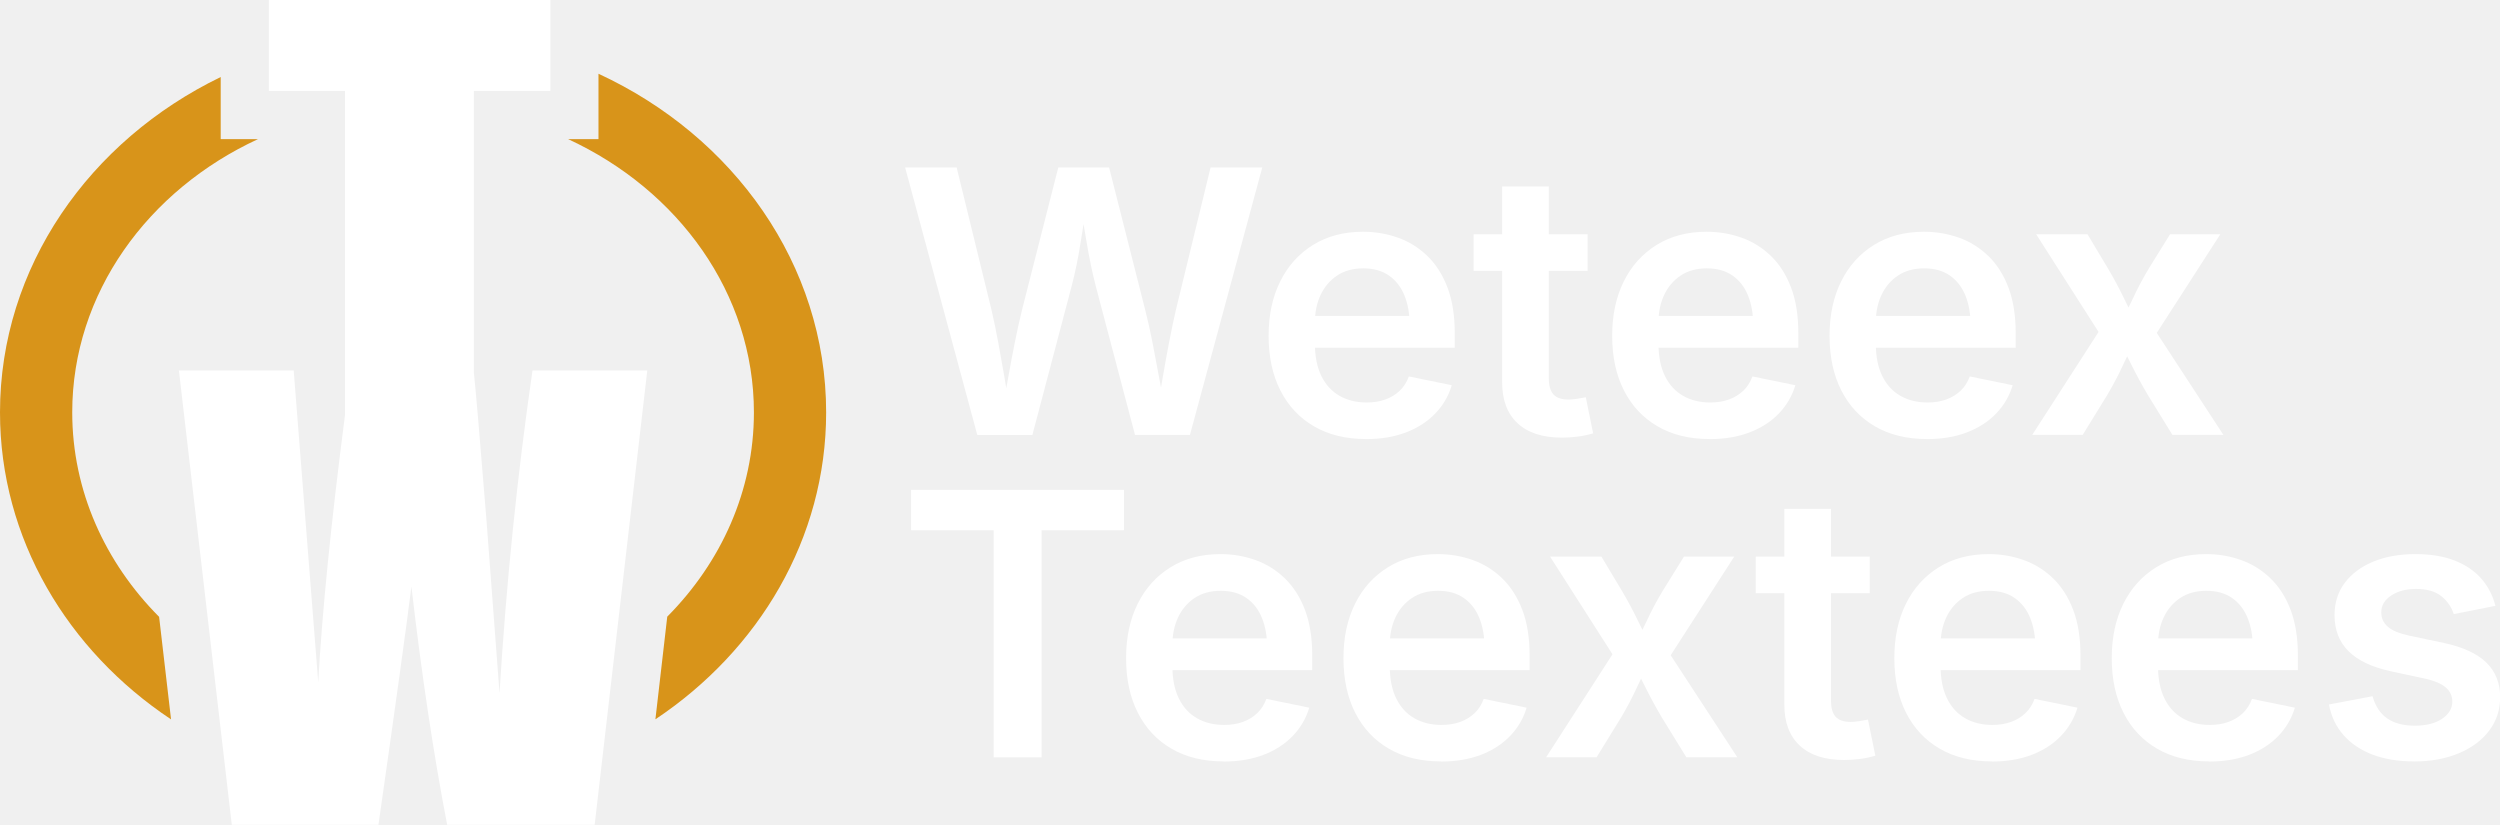
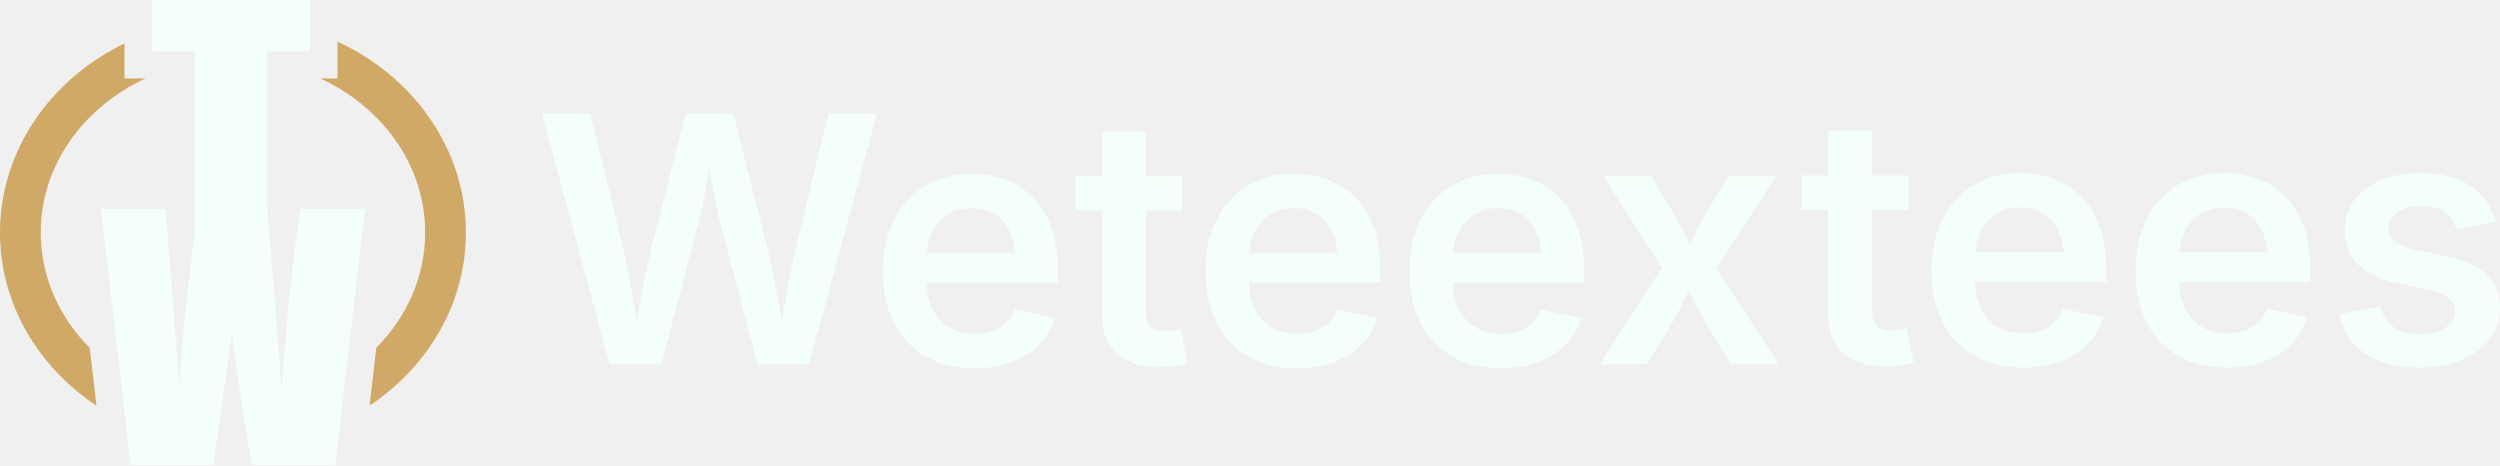
- <svg xmlns="http://www.w3.org/2000/svg" id="Layer_1" version="1.1" viewBox="0 0 563.43 185.9">
+ <svg xmlns="http://www.w3.org/2000/svg" id="Layer_1" version="1.1" viewBox="0 0 601 111.82">
  <defs>
    <style>
      .st0 {
-         fill: #fff;
+         fill: #f3fff8;
      }

      .st1 {
-         fill: #d8941a;
+         fill: #d1a966;
      }
    </style>
  </defs>
  <g>
-     <path class="st0" d="M120.01,83.5c-3.44,23.7-5.92,47.95-7.43,72.73l-2.94-38.96c-1.49-18.53-2.44-29.61-2.84-33.24V20.49h17.24V0h-63.45v20.49h17.17v73c-3.16,24.41-5.17,44.5-6.04,60.27l-2.72-34.54-2.81-35.73h-25.87l11.92,102.4h33.05c3.89-27.19,6.36-45.09,7.43-53.7,2.33,20.07,5.02,37.97,8.06,53.7h33.24l11.86-102.4h-25.87Z" />
-     <path class="st1" d="M134.88,16.61v14.74h-6.86c24.84,11.47,41.89,34.78,41.89,61.6,0,17.66-7.39,33.79-19.53,46.03l-2.67,23.13c23.3-15.54,38.48-40.75,38.48-69.16,0-33.33-20.9-62.27-51.31-76.33ZM58.18,31.35h-8.44v-13.99C20.18,31.68,0,60.19,0,92.94c0,28.43,15.2,53.66,38.55,69.19l-2.69-23.11c-12.17-12.24-19.58-28.4-19.58-46.08,0-26.82,17.05-50.13,41.9-61.6Z" />
+     <path class="st0" d="M72.19,50.23c-2.07,14.26-3.56,28.84-4.47,43.75l-1.77-23.44c-.9-11.15-1.47-17.81-1.71-20V12.33h10.37V0h-38.17v12.33h10.33v43.91c-1.9,14.68-3.11,26.77-3.63,36.25l-1.64-20.78-1.69-21.49h-15.56l7.17,61.6h19.88c2.34-16.36,3.83-27.12,4.47-32.3,1.4,12.07,3.02,22.84,4.85,32.3h20l7.13-61.6h-15.56,0Z" />
+     <path class="st1" d="M81.14,9.99v8.87h-4.13c14.94,6.9,25.2,20.92,25.2,37.05,0,10.62-4.45,20.33-11.75,27.69l-1.61,13.91c14.02-9.35,23.15-24.51,23.15-41.6,0-20.05-12.57-37.46-30.86-45.92h0ZM35,18.86h-5.08v-8.42C12.14,19.06,0,36.21,0,55.91c0,17.1,9.14,32.28,23.19,41.62l-1.62-13.9c-7.32-7.36-11.78-17.08-11.78-27.72,0-16.13,10.26-30.16,25.2-37.05h0Z" />
  </g>
  <g>
-     <path class="st0" d="M220.25,98.02l-16.26-60.28h11.61l7.85,32.08c.54,2.32,1.04,4.76,1.52,7.32.47,2.56.93,5.14,1.38,7.73s.87,5.12,1.27,7.61h-1.74c.46-2.48.92-5.02,1.38-7.61.46-2.59.94-5.16,1.46-7.73.51-2.56,1.05-5,1.62-7.32l8.17-32.08h11.45l8.13,32.08c.59,2.32,1.14,4.76,1.64,7.32.5,2.56.98,5.14,1.46,7.73.47,2.59.95,5.12,1.44,7.61h-1.86c.43-2.48.87-5.02,1.31-7.61.45-2.59.91-5.16,1.4-7.73.49-2.56,1-5,1.54-7.32l7.81-32.08h11.65l-16.3,60.28h-12.38l-8.78-33.29c-.81-3.1-1.52-6.47-2.12-10.11-.61-3.64-1.26-7.5-1.96-11.57h2.59c-.76,3.94-1.4,7.69-1.94,11.27-.54,3.57-1.25,7.05-2.14,10.42l-8.78,33.29h-12.38Z" />
-     <path class="st0" d="M307.88,98.95c-4.56,0-8.47-.96-11.75-2.87-3.28-1.91-5.8-4.61-7.57-8.09-1.77-3.48-2.65-7.58-2.65-12.3s.87-8.75,2.61-12.26c1.74-3.51,4.21-6.25,7.4-8.23,3.2-1.98,6.95-2.97,11.27-2.97,2.75,0,5.37.45,7.87,1.33,2.49.89,4.71,2.27,6.63,4.13,1.93,1.86,3.44,4.23,4.53,7.1,1.09,2.87,1.64,6.29,1.64,10.26v3.32h-36.98v-7.16h31.76l-4.94,2.1c0-2.53-.39-4.77-1.17-6.7s-1.95-3.43-3.5-4.51c-1.55-1.08-3.49-1.62-5.8-1.62s-4.29.55-5.91,1.64c-1.62,1.09-2.85,2.55-3.7,4.37-.85,1.82-1.27,3.85-1.27,6.09v4.94c0,2.86.49,5.27,1.46,7.24.97,1.97,2.33,3.45,4.09,4.45,1.75,1,3.79,1.5,6.11,1.5,1.54,0,2.93-.22,4.19-.67s2.34-1.11,3.26-1.98c.92-.88,1.6-1.95,2.06-3.22l9.67,1.98c-.73,2.43-1.97,4.55-3.72,6.37-1.75,1.82-3.94,3.24-6.57,4.25-2.63,1.01-5.63,1.52-9,1.52Z" />
-     <path class="st0" d="M357.8,52.79v8.25h-25.69v-8.25h25.69ZM338.54,42.03h10.52v43.25c0,1.65.35,2.85,1.05,3.62.7.77,1.85,1.15,3.44,1.15.49,0,1.13-.06,1.92-.18s1.44-.24,1.92-.34l1.66,8.13c-1.16.35-2.35.6-3.56.75-1.21.15-2.37.22-3.48.22-4.34,0-7.67-1.08-9.99-3.24-2.32-2.16-3.48-5.23-3.48-9.22v-44.14Z" />
-     <path class="st0" d="M385.31,98.95c-4.56,0-8.47-.96-11.75-2.87-3.28-1.91-5.8-4.61-7.57-8.09-1.77-3.48-2.65-7.58-2.65-12.3s.87-8.75,2.61-12.26c1.74-3.51,4.21-6.25,7.4-8.23,3.2-1.98,6.95-2.97,11.27-2.97,2.75,0,5.37.45,7.87,1.33,2.49.89,4.71,2.27,6.63,4.13,1.93,1.86,3.44,4.23,4.53,7.1,1.09,2.87,1.64,6.29,1.64,10.26v3.32h-36.98v-7.16h31.76l-4.94,2.1c0-2.53-.39-4.77-1.17-6.7s-1.95-3.43-3.5-4.51c-1.55-1.08-3.49-1.62-5.8-1.62s-4.29.55-5.91,1.64c-1.62,1.09-2.85,2.55-3.7,4.37-.85,1.82-1.27,3.85-1.27,6.09v4.94c0,2.86.49,5.27,1.46,7.24.97,1.97,2.33,3.45,4.09,4.45,1.75,1,3.79,1.5,6.11,1.5,1.54,0,2.93-.22,4.19-.67s2.34-1.11,3.26-1.98c.92-.88,1.6-1.95,2.06-3.22l9.67,1.98c-.73,2.43-1.97,4.55-3.72,6.37-1.75,1.82-3.94,3.24-6.57,4.25-2.63,1.01-5.63,1.52-9,1.52Z" />
-     <path class="st0" d="M434.3,98.95c-4.56,0-8.47-.96-11.75-2.87-3.28-1.91-5.8-4.61-7.57-8.09-1.77-3.48-2.65-7.58-2.65-12.3s.87-8.75,2.61-12.26c1.74-3.51,4.21-6.25,7.4-8.23,3.2-1.98,6.95-2.97,11.27-2.97,2.75,0,5.37.45,7.87,1.33,2.49.89,4.71,2.27,6.63,4.13,1.93,1.86,3.44,4.23,4.53,7.1,1.09,2.87,1.64,6.29,1.64,10.26v3.32h-36.98v-7.16h31.76l-4.94,2.1c0-2.53-.39-4.77-1.17-6.7s-1.95-3.43-3.5-4.51c-1.55-1.08-3.49-1.62-5.81-1.62s-4.29.55-5.91,1.64c-1.62,1.09-2.85,2.55-3.7,4.37-.85,1.82-1.27,3.85-1.27,6.09v4.94c0,2.86.49,5.27,1.46,7.24.97,1.97,2.33,3.45,4.09,4.45,1.75,1,3.79,1.5,6.11,1.5,1.54,0,2.93-.22,4.19-.67,1.25-.45,2.34-1.11,3.26-1.98.92-.88,1.6-1.95,2.06-3.22l9.67,1.98c-.73,2.43-1.97,4.55-3.72,6.37-1.75,1.82-3.94,3.24-6.57,4.25s-5.63,1.52-9,1.52Z" />
-     <path class="st0" d="M458,98.02l17.6-27.31-.04,8.17-16.67-26.09h11.57l4.61,7.69c1.35,2.29,2.55,4.53,3.6,6.72,1.05,2.18,2.12,4.3,3.2,6.35h-4.37c1.13-2.02,2.2-4.13,3.22-6.33,1.01-2.2,2.2-4.44,3.58-6.74l4.77-7.69h11.33l-16.91,26.25v-7.97l17.6,26.94h-11.49l-5.58-9.06c-1.35-2.29-2.56-4.52-3.62-6.67s-2.14-4.22-3.22-6.19h4.37c-1.08,1.97-2.11,4.03-3.09,6.19s-2.15,4.38-3.5,6.67l-5.58,9.06h-11.37Z" />
-     <path class="st0" d="M205.33,119.5v-9.1h47.98v9.1h-18.57v51.18h-10.8v-51.18h-18.61Z" />
-     <path class="st0" d="M275.76,171.6c-4.56,0-8.47-.96-11.75-2.87s-5.8-4.61-7.57-8.09c-1.77-3.48-2.65-7.58-2.65-12.3s.87-8.75,2.61-12.26c1.74-3.51,4.21-6.25,7.4-8.23,3.2-1.98,6.95-2.97,11.27-2.97,2.75,0,5.37.45,7.87,1.34,2.49.89,4.71,2.27,6.63,4.13s3.44,4.23,4.53,7.1,1.64,6.29,1.64,10.26v3.32h-36.98v-7.16h31.76l-4.94,2.1c0-2.53-.39-4.77-1.17-6.69-.78-1.93-1.95-3.43-3.5-4.51s-3.49-1.62-5.8-1.62-4.29.55-5.91,1.64c-1.62,1.09-2.85,2.55-3.7,4.37-.85,1.82-1.27,3.85-1.27,6.09v4.94c0,2.86.49,5.27,1.46,7.24.97,1.97,2.33,3.45,4.09,4.45,1.75,1,3.79,1.5,6.11,1.5,1.54,0,2.93-.22,4.19-.67s2.34-1.11,3.26-1.98c.92-.88,1.6-1.95,2.06-3.22l9.67,1.98c-.73,2.43-1.97,4.55-3.72,6.37-1.75,1.82-3.94,3.24-6.57,4.25-2.63,1.01-5.63,1.52-9,1.52Z" />
-     <path class="st0" d="M324.75,171.6c-4.56,0-8.47-.96-11.75-2.87s-5.8-4.61-7.57-8.09c-1.77-3.48-2.65-7.58-2.65-12.3s.87-8.75,2.61-12.26c1.74-3.51,4.21-6.25,7.4-8.23,3.2-1.98,6.95-2.97,11.27-2.97,2.75,0,5.37.45,7.87,1.34,2.49.89,4.71,2.27,6.63,4.13s3.44,4.23,4.53,7.1,1.64,6.29,1.64,10.26v3.32h-36.98v-7.16h31.76l-4.94,2.1c0-2.53-.39-4.77-1.17-6.69-.78-1.93-1.95-3.43-3.5-4.51s-3.49-1.62-5.8-1.62-4.29.55-5.91,1.64c-1.62,1.09-2.85,2.55-3.7,4.37-.85,1.82-1.27,3.85-1.27,6.09v4.94c0,2.86.49,5.27,1.46,7.24.97,1.97,2.33,3.45,4.09,4.45,1.75,1,3.79,1.5,6.11,1.5,1.54,0,2.93-.22,4.19-.67s2.34-1.11,3.26-1.98c.92-.88,1.6-1.95,2.06-3.22l9.67,1.98c-.73,2.43-1.97,4.55-3.72,6.37-1.75,1.82-3.94,3.24-6.57,4.25-2.63,1.01-5.63,1.52-9,1.52Z" />
-     <path class="st0" d="M348.45,170.67l17.6-27.31-.04,8.17-16.67-26.09h11.57l4.61,7.69c1.35,2.29,2.55,4.53,3.6,6.71,1.05,2.19,2.12,4.3,3.2,6.35h-4.37c1.13-2.02,2.2-4.13,3.22-6.33,1.01-2.2,2.2-4.44,3.58-6.73l4.77-7.69h11.33l-16.91,26.25v-7.97l17.6,26.94h-11.49l-5.58-9.06c-1.35-2.29-2.56-4.52-3.62-6.67-1.07-2.16-2.14-4.22-3.22-6.19h4.37c-1.08,1.97-2.11,4.03-3.09,6.19-.99,2.16-2.15,4.38-3.5,6.67l-5.58,9.06h-11.37Z" />
-     <path class="st0" d="M421.39,125.44v8.25h-25.69v-8.25h25.69ZM402.14,114.68h10.52v43.25c0,1.64.35,2.85,1.05,3.62.7.77,1.85,1.15,3.44,1.15.49,0,1.13-.06,1.92-.18.8-.12,1.44-.24,1.92-.34l1.66,8.13c-1.16.35-2.35.6-3.56.75-1.21.15-2.37.22-3.48.22-4.34,0-7.67-1.08-9.99-3.24-2.32-2.16-3.48-5.23-3.48-9.22v-44.14Z" />
-     <path class="st0" d="M448.9,171.6c-4.56,0-8.47-.96-11.75-2.87s-5.8-4.61-7.57-8.09c-1.77-3.48-2.65-7.58-2.65-12.3s.87-8.75,2.61-12.26c1.74-3.51,4.21-6.25,7.4-8.23,3.2-1.98,6.95-2.97,11.27-2.97,2.75,0,5.37.45,7.87,1.34,2.49.89,4.71,2.27,6.63,4.13,1.93,1.86,3.44,4.23,4.53,7.1,1.09,2.87,1.64,6.29,1.64,10.26v3.32h-36.98v-7.16h31.76l-4.94,2.1c0-2.53-.39-4.77-1.17-6.69-.78-1.93-1.95-3.43-3.5-4.51s-3.49-1.62-5.81-1.62-4.29.55-5.91,1.64c-1.62,1.09-2.85,2.55-3.7,4.37-.85,1.82-1.27,3.85-1.27,6.09v4.94c0,2.86.49,5.27,1.46,7.24.97,1.97,2.33,3.45,4.09,4.45,1.75,1,3.79,1.5,6.11,1.5,1.54,0,2.93-.22,4.19-.67,1.25-.45,2.34-1.11,3.26-1.98.92-.88,1.6-1.95,2.06-3.22l9.67,1.98c-.73,2.43-1.97,4.55-3.72,6.37-1.75,1.82-3.94,3.24-6.57,4.25-2.63,1.01-5.63,1.52-9,1.52Z" />
-     <path class="st0" d="M497.89,171.6c-4.56,0-8.47-.96-11.75-2.87s-5.8-4.61-7.56-8.09c-1.77-3.48-2.65-7.58-2.65-12.3s.87-8.75,2.61-12.26c1.74-3.51,4.21-6.25,7.4-8.23,3.2-1.98,6.95-2.97,11.27-2.97,2.75,0,5.37.45,7.87,1.34,2.49.89,4.71,2.27,6.63,4.13,1.93,1.86,3.44,4.23,4.53,7.1,1.09,2.87,1.64,6.29,1.64,10.26v3.32h-36.98v-7.16h31.76l-4.94,2.1c0-2.53-.39-4.77-1.17-6.69-.78-1.93-1.95-3.43-3.5-4.51s-3.49-1.62-5.81-1.62-4.29.55-5.91,1.64c-1.62,1.09-2.85,2.55-3.7,4.37-.85,1.82-1.27,3.85-1.27,6.09v4.94c0,2.86.49,5.27,1.46,7.24.97,1.97,2.33,3.45,4.09,4.45,1.75,1,3.79,1.5,6.11,1.5,1.54,0,2.93-.22,4.19-.67,1.25-.45,2.34-1.11,3.26-1.98.92-.88,1.6-1.95,2.06-3.22l9.67,1.98c-.73,2.43-1.97,4.55-3.72,6.37-1.75,1.82-3.94,3.24-6.57,4.25-2.63,1.01-5.63,1.52-9,1.52Z" />
-     <path class="st0" d="M544.01,171.6c-3.48,0-6.55-.5-9.22-1.5-2.67-1-4.86-2.45-6.57-4.37s-2.83-4.23-3.34-6.96l9.83-1.86c.62,2.24,1.72,3.9,3.3,5,1.58,1.09,3.65,1.64,6.21,1.64s4.64-.52,6.17-1.56c1.52-1.04,2.29-2.33,2.29-3.86,0-1.29-.5-2.37-1.5-3.22-1-.85-2.54-1.5-4.61-1.96l-7.73-1.66c-4.26-.92-7.44-2.43-9.55-4.53s-3.15-4.81-3.15-8.13c0-2.8.77-5.23,2.31-7.28,1.54-2.05,3.68-3.64,6.41-4.77,2.74-1.13,5.91-1.7,9.53-1.7,3.43,0,6.37.49,8.84,1.46,2.47.97,4.46,2.33,5.99,4.07,1.52,1.74,2.58,3.78,3.18,6.13l-9.39,1.86c-.51-1.59-1.44-2.93-2.79-4.03-1.35-1.09-3.25-1.64-5.7-1.64-2.24,0-4.11.49-5.6,1.48-1.5.99-2.25,2.25-2.25,3.78,0,1.32.5,2.41,1.5,3.28,1,.86,2.64,1.54,4.94,2.02l7.69,1.62c4.29.92,7.47,2.39,9.55,4.41,2.08,2.02,3.11,4.63,3.11,7.81,0,2.86-.82,5.37-2.47,7.54-1.64,2.17-3.93,3.87-6.86,5.1-2.93,1.23-6.29,1.84-10.09,1.84Z" />
+     <g>
+       <path class="st0" d="M146.55,87.61l-16.28-60.34h11.62l7.86,32.11c.54,2.32,1.04,4.76,1.52,7.33.47,2.56.93,5.15,1.38,7.74s.87,5.13,1.27,7.62h-1.74c.46-2.48.92-5.03,1.38-7.62.46-2.59.94-5.17,1.46-7.74.51-2.56,1.05-5,1.62-7.33l8.18-32.11h11.46l8.14,32.11c.59,2.32,1.14,4.76,1.64,7.33s.98,5.15,1.46,7.74c.47,2.59.95,5.13,1.44,7.62h-1.86c.43-2.48.87-5.03,1.31-7.62.45-2.59.91-5.17,1.4-7.74.49-2.56,1-5,1.54-7.33l7.82-32.11h11.66l-16.32,60.34h-12.39l-8.79-33.32c-.81-3.1-1.52-6.48-2.12-10.12-.61-3.64-1.26-7.51-1.96-11.58h2.59c-.76,3.94-1.4,7.7-1.94,11.28-.54,3.57-1.25,7.06-2.14,10.43l-8.79,33.32h-12.43Z" />
+       <path class="st0" d="M234.26,88.54c-4.56,0-8.48-.96-11.76-2.87s-5.81-4.61-7.58-8.1c-1.77-3.48-2.65-7.59-2.65-12.31s.87-8.76,2.61-12.27c1.74-3.51,4.21-6.26,7.41-8.24,3.2-1.98,6.96-2.97,11.28-2.97,2.75,0,5.38.45,7.88,1.33,2.49.89,4.71,2.27,6.64,4.13,1.93,1.86,3.44,4.23,4.53,7.11,1.09,2.87,1.64,6.3,1.64,10.27v3.32h-37.02v-7.17h31.79l-4.94,2.1c0-2.53-.39-4.77-1.17-6.71s-1.95-3.43-3.5-4.51-3.49-1.62-5.81-1.62-4.29.55-5.92,1.64-2.85,2.55-3.7,4.37-1.27,3.85-1.27,6.1v4.94c0,2.86.49,5.28,1.46,7.25s2.33,3.45,4.09,4.45c1.75,1,3.79,1.5,6.12,1.5,1.54,0,2.93-.22,4.19-.67s2.34-1.11,3.26-1.98c.92-.88,1.6-1.95,2.06-3.22l9.68,1.98c-.73,2.43-1.97,4.55-3.72,6.38s-3.94,3.24-6.58,4.25-5.64,1.52-9.01,1.52h-.02Z" />
+       <path class="st0" d="M284.23,42.33v8.26h-25.72v-8.26h25.72ZM264.95,31.56h10.53v43.29c0,1.65.35,2.85,1.05,3.62.7.77,1.85,1.15,3.44,1.15.49,0,1.13-.06,1.92-.18s1.44-.24,1.92-.34l1.66,8.14c-1.16.35-2.35.6-3.56.75s-2.37.22-3.48.22c-4.34,0-7.68-1.08-10-3.24-2.32-2.16-3.48-5.24-3.48-9.23V31.56Z" />
+       <path class="st0" d="M311.77,88.54c-4.56,0-8.48-.96-11.76-2.87-3.28-1.91-5.81-4.61-7.58-8.1-1.77-3.48-2.65-7.59-2.65-12.31s.87-8.76,2.61-12.27c1.74-3.51,4.21-6.26,7.41-8.24,3.2-1.98,6.96-2.97,11.28-2.97,2.75,0,5.38.45,7.88,1.33,2.49.89,4.71,2.27,6.64,4.13,1.93,1.86,3.44,4.23,4.53,7.11,1.09,2.87,1.64,6.3,1.64,10.27v3.32h-37.02v-7.17h31.79l-4.94,2.1c0-2.53-.39-4.77-1.17-6.71s-1.95-3.43-3.5-4.51-3.49-1.62-5.81-1.62-4.29.55-5.92,1.64-2.85,2.55-3.7,4.37-1.27,3.85-1.27,6.1v4.94c0,2.86.49,5.28,1.46,7.25s2.33,3.45,4.09,4.45c1.75,1,3.79,1.5,6.12,1.5,1.54,0,2.93-.22,4.19-.67s2.34-1.11,3.26-1.98c.92-.88,1.6-1.95,2.06-3.22l9.68,1.98c-.73,2.43-1.97,4.55-3.72,6.38s-3.94,3.24-6.58,4.25-5.64,1.52-9.01,1.52h-.02Z" />
+       <path class="st0" d="M360.81,88.54c-4.56,0-8.48-.96-11.76-2.87-3.28-1.91-5.81-4.61-7.58-8.1-1.77-3.48-2.65-7.59-2.65-12.31s.87-8.76,2.61-12.27c1.74-3.51,4.21-6.26,7.41-8.24,3.2-1.98,6.96-2.97,11.28-2.97,2.75,0,5.38.45,7.88,1.33,2.49.89,4.71,2.27,6.64,4.13,1.93,1.86,3.44,4.23,4.53,7.11,1.09,2.87,1.64,6.3,1.64,10.27v3.32h-37.02v-7.17h31.79l-4.94,2.1c0-2.53-.39-4.77-1.17-6.71s-1.95-3.43-3.5-4.51-3.49-1.62-5.82-1.62-4.29.55-5.92,1.64-2.85,2.55-3.7,4.37-1.27,3.85-1.27,6.1v4.94c0,2.86.49,5.28,1.46,7.25s2.33,3.45,4.09,4.45c1.75,1,3.79,1.5,6.12,1.5,1.54,0,2.93-.22,4.19-.67,1.25-.45,2.34-1.11,3.26-1.98.92-.88,1.6-1.95,2.06-3.22l9.68,1.98c-.73,2.43-1.97,4.55-3.72,6.38s-3.94,3.24-6.58,4.25-5.64,1.52-9.01,1.52h0Z" />
+       <path class="st0" d="M384.53,87.61l17.62-27.34-.04,8.18-16.69-26.12h11.58l4.61,7.7c1.35,2.29,2.55,4.53,3.6,6.73,1.05,2.18,2.12,4.3,3.2,6.36h-4.37c1.13-2.02,2.2-4.13,3.22-6.34,1.01-2.2,2.2-4.44,3.58-6.75l4.77-7.7h11.34l-16.93,26.28v-7.98l17.62,26.97h-11.5l-5.59-9.07c-1.35-2.29-2.56-4.52-3.62-6.68s-2.14-4.22-3.22-6.2h4.37c-1.08,1.97-2.11,4.03-3.09,6.2s-2.15,4.38-3.5,6.68l-5.59,9.07h-11.39Z" />
+     </g>
+     <g>
+       <path class="st0" d="M458.79,42.16v8.26h-25.72v-8.26h25.72ZM439.52,31.39h10.53v43.29c0,1.64.35,2.85,1.05,3.62.7.77,1.85,1.15,3.44,1.15.49,0,1.13-.06,1.92-.18.8-.12,1.44-.24,1.92-.34l1.66,8.14c-1.16.35-2.35.6-3.56.75s-2.37.22-3.48.22c-4.34,0-7.68-1.08-10-3.24-2.32-2.16-3.48-5.24-3.48-9.23,0,0,0-44.18,0-44.18Z" />
+       <path class="st0" d="M486.33,88.37c-4.56,0-8.48-.96-11.76-2.87s-5.81-4.61-7.58-8.1c-1.77-3.48-2.65-7.59-2.65-12.31s.87-8.76,2.61-12.27c1.74-3.51,4.21-6.26,7.41-8.24,3.2-1.98,6.96-2.97,11.28-2.97,2.75,0,5.38.45,7.88,1.34,2.49.89,4.71,2.27,6.64,4.13,1.93,1.86,3.44,4.23,4.53,7.11,1.09,2.87,1.64,6.3,1.64,10.27v3.32h-37.02v-7.17h31.79l-4.94,2.1c0-2.53-.39-4.77-1.17-6.7-.78-1.93-1.95-3.43-3.5-4.51s-3.49-1.62-5.82-1.62-4.29.55-5.92,1.64-2.85,2.55-3.7,4.37c-.85,1.82-1.27,3.85-1.27,6.1v4.94c0,2.86.49,5.28,1.46,7.25s2.33,3.45,4.09,4.45c1.75,1,3.79,1.5,6.12,1.5,1.54,0,2.93-.22,4.19-.67,1.25-.45,2.34-1.11,3.26-1.98.92-.88,1.6-1.95,2.06-3.22l9.68,1.98c-.73,2.43-1.97,4.55-3.72,6.38-1.75,1.82-3.94,3.24-6.58,4.25s-5.64,1.52-9.01,1.52v-.03Z" />
+       <path class="st0" d="M535.36,88.37c-4.56,0-8.48-.96-11.76-2.87s-5.81-4.61-7.57-8.1c-1.77-3.48-2.65-7.59-2.65-12.31s.87-8.76,2.61-12.27,4.21-6.26,7.41-8.24c3.2-1.98,6.96-2.97,11.28-2.97,2.75,0,5.38.45,7.88,1.34,2.49.89,4.71,2.27,6.64,4.13,1.93,1.86,3.44,4.23,4.53,7.11,1.09,2.87,1.64,6.3,1.64,10.27v3.32h-37.02v-7.17h31.79l-4.94,2.1c0-2.53-.39-4.77-1.17-6.7-.78-1.93-1.95-3.43-3.5-4.51s-3.49-1.62-5.82-1.62-4.29.55-5.92,1.64-2.85,2.55-3.7,4.37c-.85,1.82-1.27,3.85-1.27,6.1v4.94c0,2.86.49,5.28,1.46,7.25s2.33,3.45,4.09,4.45c1.75,1,3.79,1.5,6.12,1.5,1.54,0,2.93-.22,4.19-.67,1.25-.45,2.34-1.11,3.26-1.98.92-.88,1.6-1.95,2.06-3.22l9.68,1.98c-.73,2.43-1.97,4.55-3.72,6.38-1.75,1.82-3.94,3.24-6.58,4.25s-5.64,1.52-9.01,1.52l-.02-.03Z" />
+       <path class="st0" d="M581.53,88.37c-3.48,0-6.56-.5-9.23-1.5s-4.86-2.45-6.58-4.37-2.83-4.23-3.34-6.97l9.84-1.86c.62,2.24,1.72,3.9,3.3,5,1.58,1.09,3.65,1.64,6.22,1.64s4.64-.52,6.18-1.56c1.52-1.04,2.29-2.33,2.29-3.86,0-1.29-.5-2.37-1.5-3.22s-2.54-1.5-4.61-1.96l-7.74-1.66c-4.26-.92-7.45-2.43-9.56-4.53-2.11-2.1-3.15-4.81-3.15-8.14,0-2.8.77-5.24,2.31-7.29s3.68-3.64,6.42-4.77c2.74-1.13,5.92-1.7,9.54-1.7,3.43,0,6.38.49,8.85,1.46,2.47.97,4.46,2.33,6,4.07,1.52,1.74,2.58,3.78,3.18,6.14l-9.4,1.86c-.51-1.59-1.44-2.93-2.79-4.03-1.35-1.09-3.25-1.64-5.71-1.64-2.24,0-4.11.49-5.61,1.48-1.5.99-2.25,2.25-2.25,3.78,0,1.32.5,2.41,1.5,3.28,1,.86,2.64,1.54,4.94,2.02l7.7,1.62c4.29.92,7.48,2.39,9.56,4.41,2.08,2.02,3.11,4.63,3.11,7.82,0,2.86-.82,5.38-2.47,7.55-1.64,2.17-3.93,3.87-6.87,5.11-2.93,1.23-6.3,1.84-10.1,1.84h-.03Z" />
+     </g>
  </g>
</svg>
